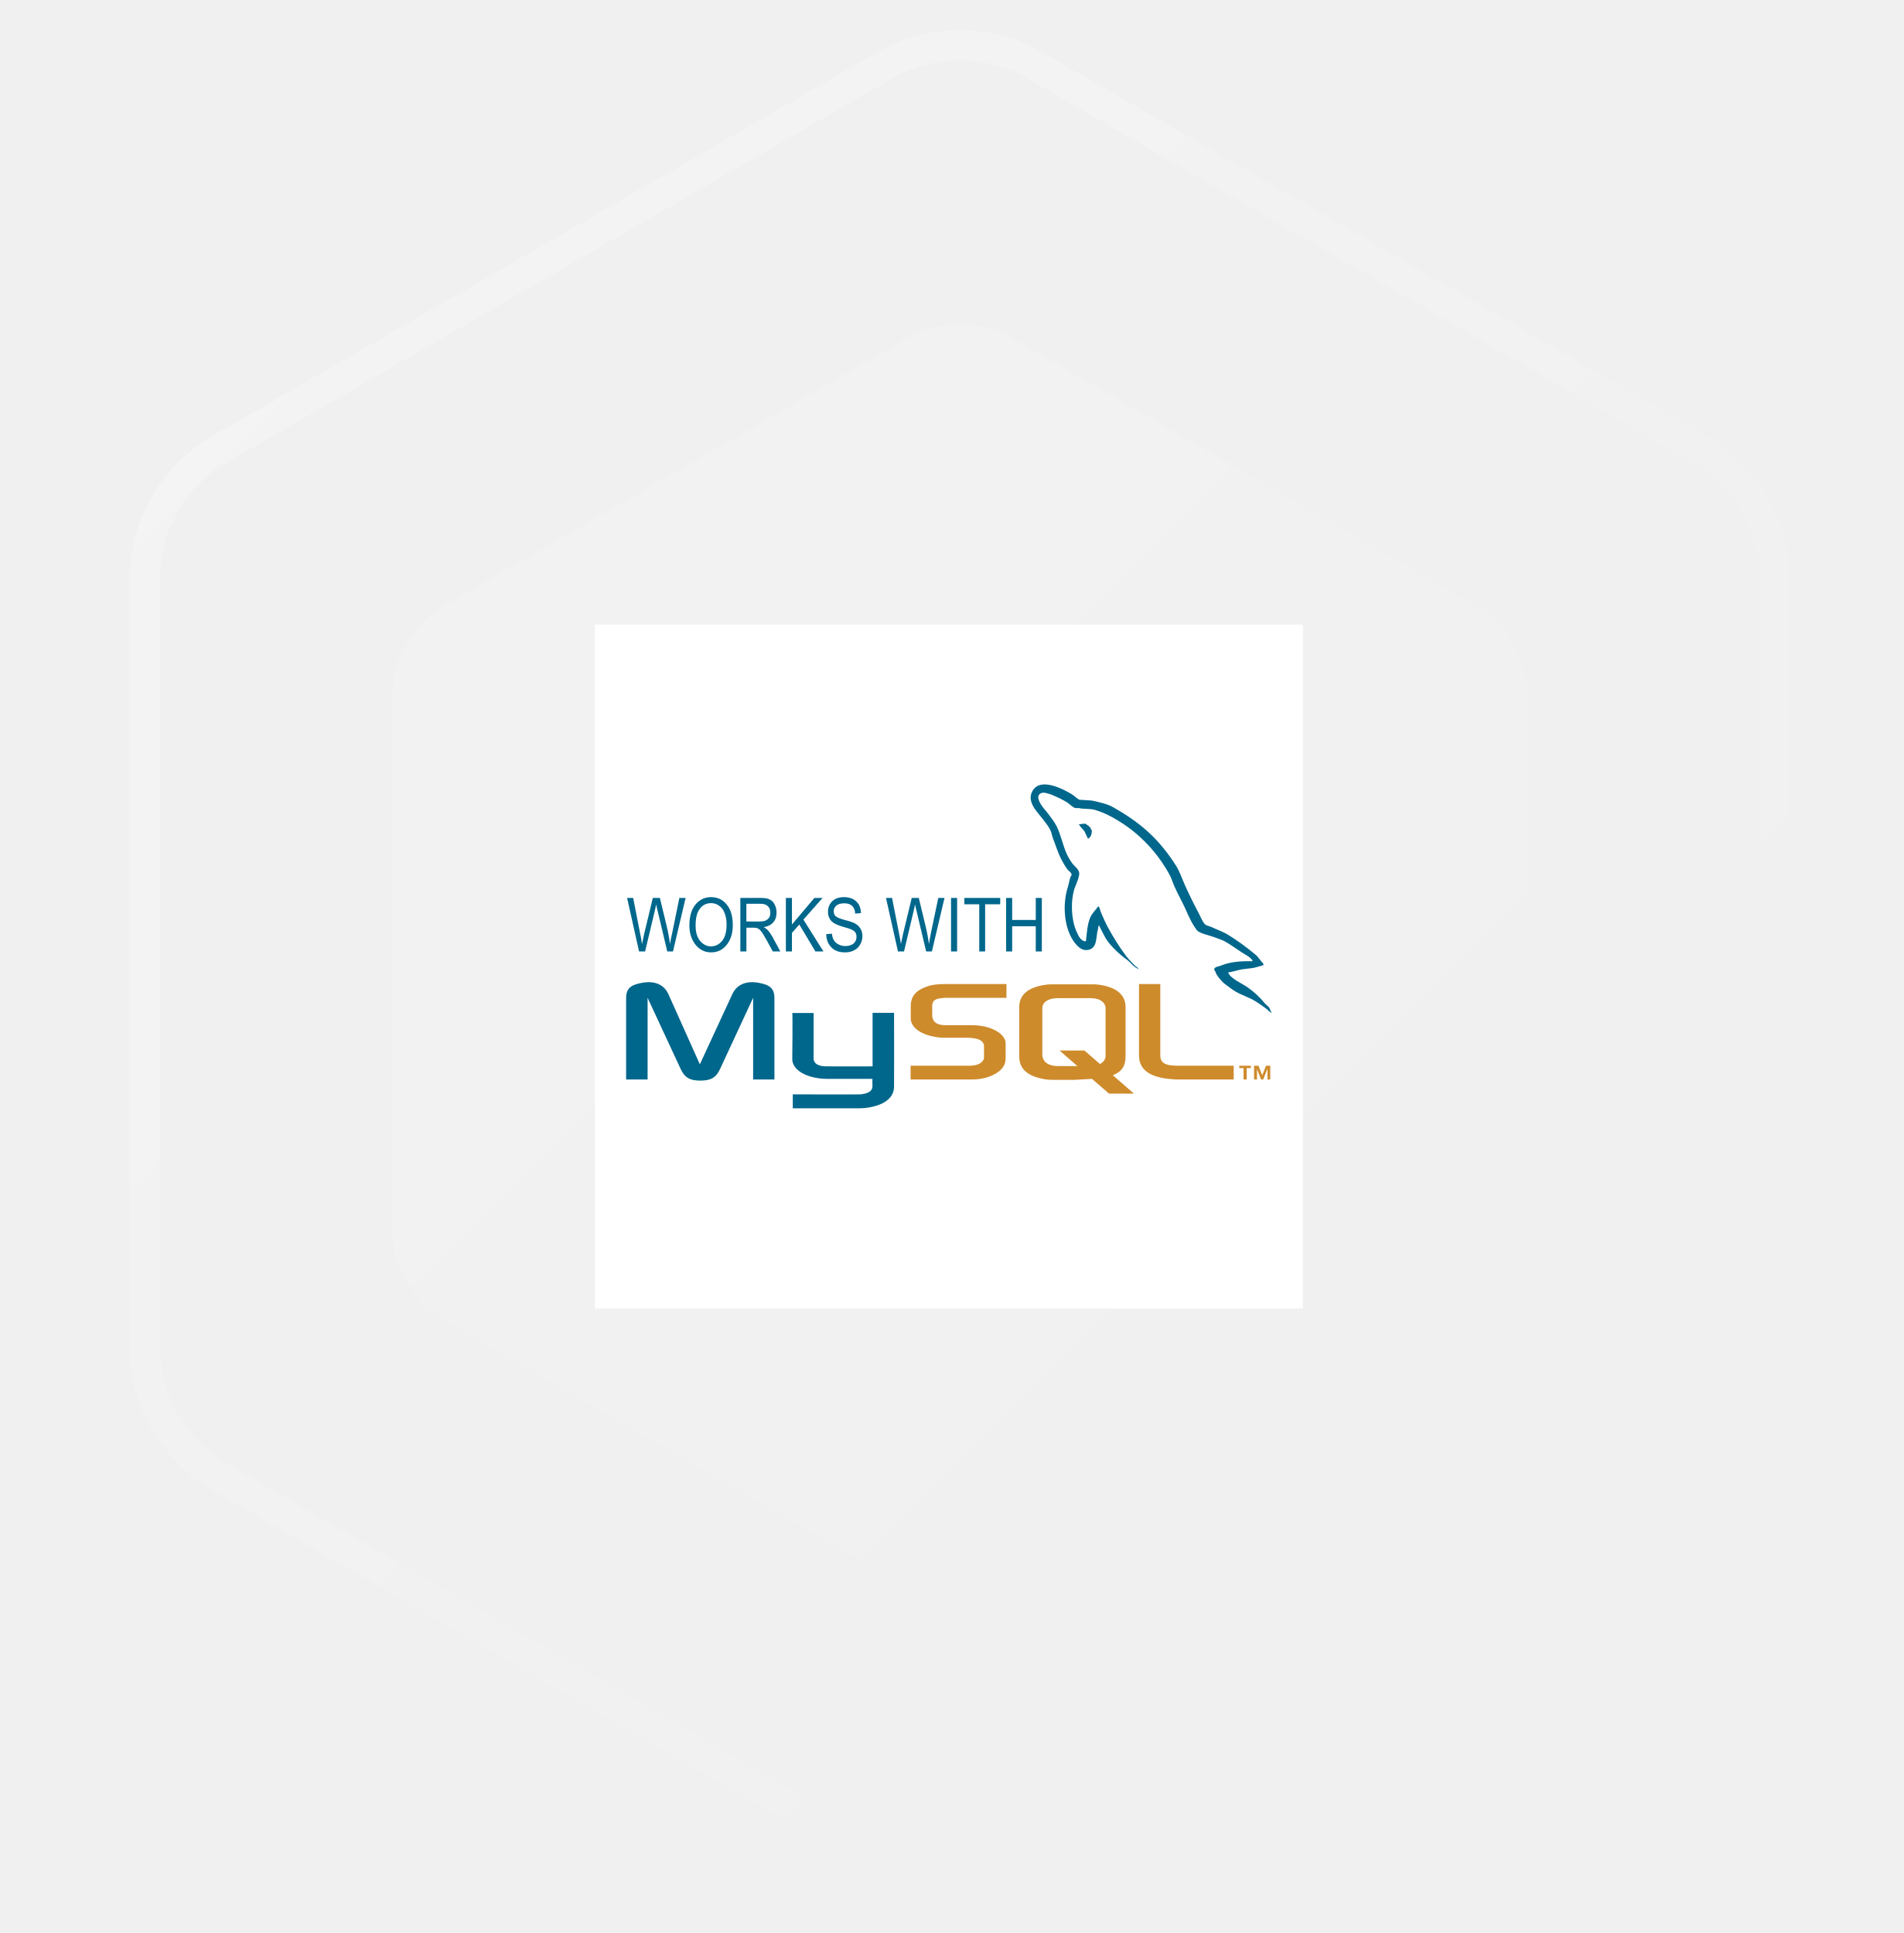
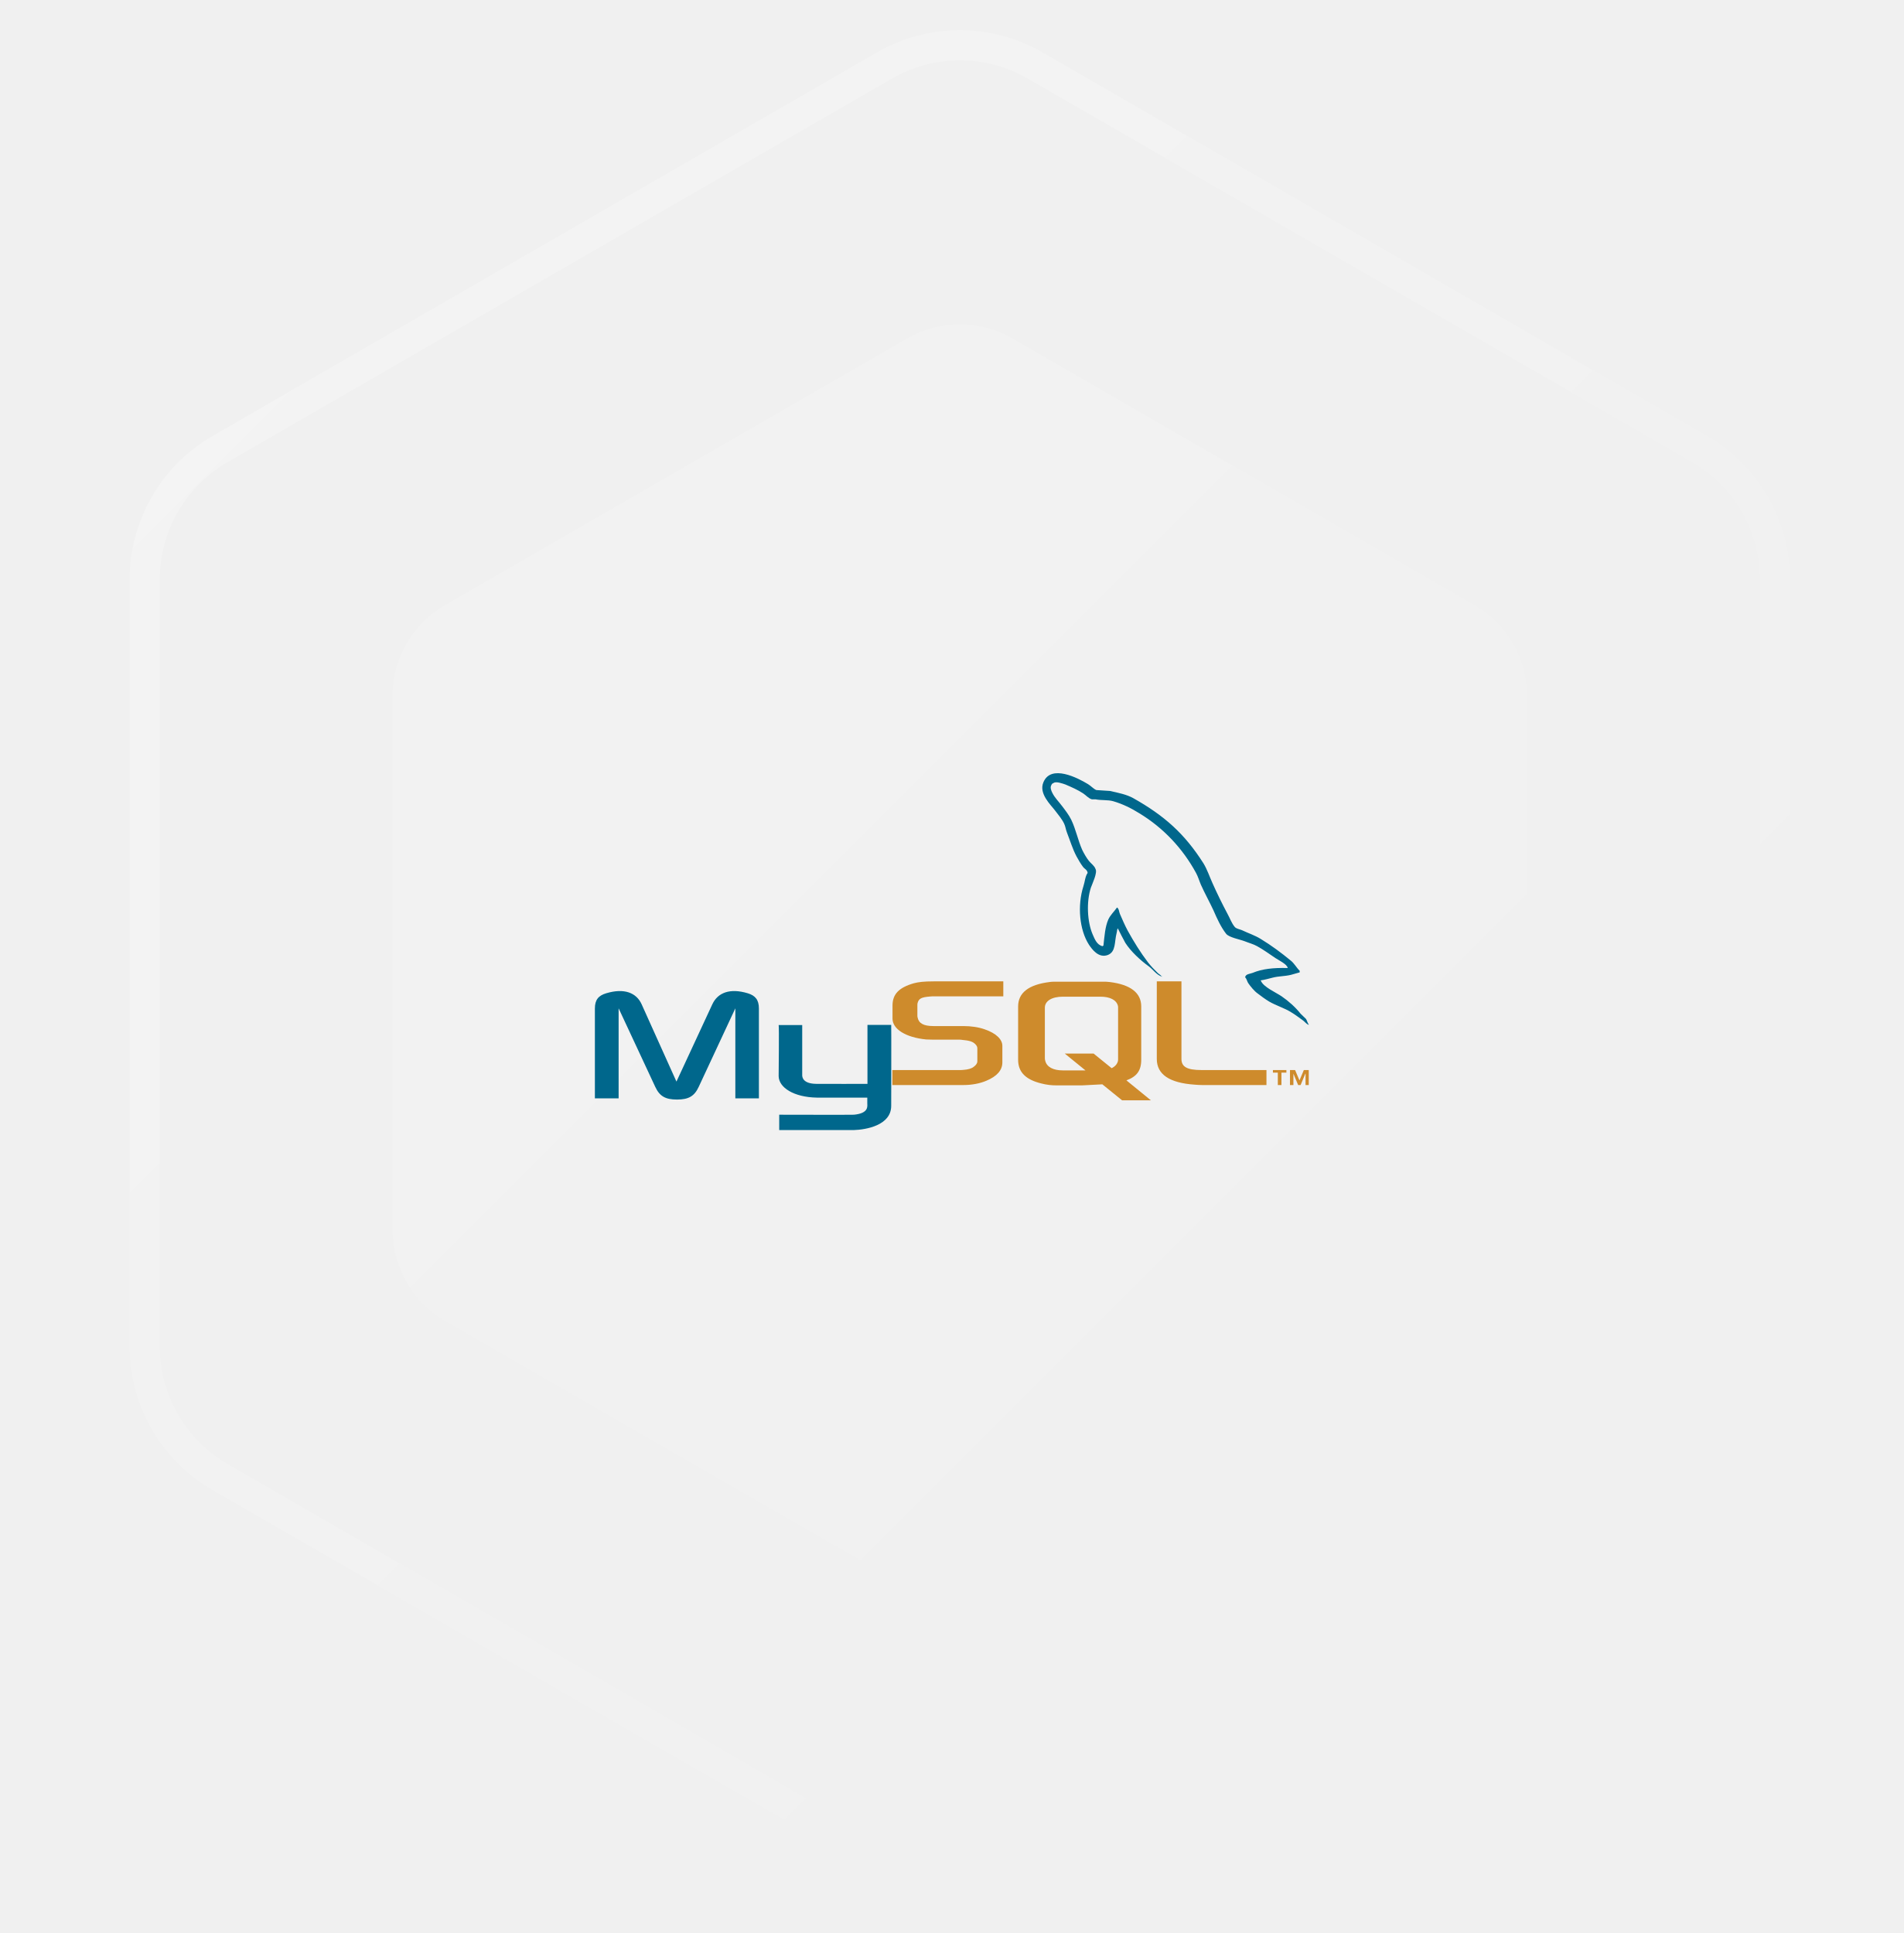
<svg xmlns="http://www.w3.org/2000/svg" width="64" height="65" viewBox="0 0 64 65" fill="none">
-   <path d="M29.736 2.202C31.303 1.297 33.234 1.297 34.801 2.202L57.14 15.099C58.707 16.004 59.673 17.676 59.673 19.486V45.281C59.673 47.09 58.707 48.762 57.14 49.667L34.801 62.564C33.234 63.469 31.303 63.469 29.736 62.564L7.397 49.667C5.83 48.762 4.865 47.09 4.865 45.281V19.486C4.865 17.676 5.83 16.004 7.397 15.099L29.736 2.202Z" stroke="url(#paint0_linear_5_115)" stroke-opacity="0.3" stroke-width="1.013" />
-   <path d="M30.506 11.377C31.597 10.747 32.941 10.747 34.032 11.377L49.58 20.353C50.67 20.983 51.342 22.147 51.342 23.406V41.359C51.342 42.619 50.67 43.782 49.58 44.412L34.032 53.389C32.941 54.019 31.597 54.019 30.506 53.389L14.958 44.412C13.868 43.782 13.196 42.619 13.196 41.359V23.406C13.196 22.147 13.868 20.983 14.958 20.353L30.506 11.377Z" fill="url(#paint1_linear_5_115)" fill-opacity="0.2" />
-   <path fill-rule="evenodd" clip-rule="evenodd" d="M20 21H43.8V44H20V21Z" fill="white" />
-   <path fill-rule="evenodd" clip-rule="evenodd" d="M21.05 36.3H21.772V33.553L22.885 35.949C23.017 36.236 23.193 36.337 23.546 36.337C23.899 36.337 24.075 36.236 24.207 35.949L25.32 33.553V36.3H26.036V33.558C26.036 33.292 25.926 33.164 25.7 33.095C25.154 32.93 24.785 33.074 24.62 33.431L23.529 35.789L22.472 33.431C22.312 33.074 21.937 32.93 21.392 33.095C21.161 33.164 21.05 33.292 21.05 33.558V36.3H21.05ZM26.636 34.064H27.353V35.576C27.347 35.661 27.38 35.853 27.777 35.858C27.975 35.863 29.325 35.858 29.336 35.858V34.059H30.058C30.063 34.059 30.058 36.513 30.058 36.524C30.063 37.13 29.281 37.258 28.923 37.269H26.653V36.8C26.653 36.8 28.917 36.806 28.923 36.8C29.385 36.758 29.33 36.534 29.33 36.46V36.279H27.804C27.094 36.268 26.642 35.97 26.636 35.624C26.636 35.592 26.653 34.08 26.636 34.064ZM42.111 32.323C41.671 32.313 41.334 32.35 41.042 32.472C40.96 32.504 40.833 32.504 40.817 32.605C40.861 32.648 40.872 32.717 40.905 32.776C40.976 32.882 41.092 33.026 41.197 33.1C41.307 33.186 41.423 33.271 41.544 33.345C41.764 33.473 42.007 33.542 42.21 33.67C42.337 33.745 42.458 33.841 42.58 33.926C42.635 33.968 42.679 34.032 42.75 34.059V34.048C42.712 34 42.701 33.931 42.668 33.878L42.502 33.718C42.343 33.516 42.139 33.335 41.924 33.186C41.753 33.069 41.367 32.904 41.296 32.712C41.29 32.706 41.285 32.706 41.285 32.701C41.406 32.685 41.549 32.643 41.659 32.616C41.847 32.568 42.017 32.579 42.21 32.531C42.298 32.504 42.386 32.483 42.475 32.456V32.408C42.376 32.312 42.31 32.179 42.2 32.094C41.919 31.86 41.61 31.631 41.296 31.439C41.12 31.328 40.905 31.258 40.718 31.168C40.657 31.141 40.547 31.125 40.503 31.072C40.403 30.955 40.354 30.8 40.277 30.662C40.115 30.358 39.965 30.049 39.825 29.736C39.731 29.528 39.665 29.32 39.55 29.129C38.977 28.224 38.365 27.675 37.412 27.138C37.209 27.026 36.966 26.978 36.707 26.919C36.569 26.909 36.432 26.903 36.294 26.893C36.211 26.861 36.123 26.76 36.04 26.712C35.726 26.52 34.917 26.099 34.685 26.653C34.536 26.999 34.906 27.34 35.038 27.516C35.131 27.638 35.247 27.776 35.313 27.915C35.357 28.005 35.363 28.096 35.401 28.192C35.495 28.431 35.572 28.692 35.688 28.91C35.748 29.022 35.814 29.139 35.891 29.241C35.935 29.299 36.018 29.326 36.029 29.422C35.952 29.528 35.947 29.688 35.903 29.821C35.71 30.422 35.781 31.162 36.068 31.61C36.156 31.742 36.36 32.035 36.646 31.924C36.894 31.823 36.839 31.524 36.911 31.253C36.927 31.194 36.916 31.152 36.949 31.109V31.12C37.021 31.269 37.098 31.413 37.175 31.556C37.34 31.817 37.638 32.094 37.891 32.275C38.018 32.371 38.123 32.536 38.293 32.589V32.578H38.277C38.244 32.53 38.194 32.509 38.156 32.472C38.057 32.376 37.947 32.259 37.864 32.152C37.638 31.854 37.434 31.524 37.247 31.183C37.159 31.018 37.081 30.837 37.01 30.672C36.982 30.608 36.982 30.513 36.922 30.475C36.839 30.598 36.724 30.699 36.657 30.843C36.558 31.072 36.542 31.354 36.509 31.641C36.486 31.652 36.492 31.646 36.481 31.657C36.305 31.615 36.244 31.439 36.178 31.29C36.018 30.912 35.985 30.305 36.128 29.868C36.167 29.757 36.338 29.405 36.266 29.299C36.233 29.198 36.128 29.134 36.068 29.054C35.991 28.958 35.919 28.83 35.864 28.718C35.732 28.42 35.671 28.09 35.528 27.792C35.456 27.648 35.346 27.505 35.253 27.382C35.148 27.238 35.032 27.137 34.95 26.967C34.922 26.908 34.884 26.812 34.922 26.749C34.939 26.706 34.955 26.69 34.999 26.674C35.071 26.621 35.275 26.695 35.352 26.722C35.55 26.807 35.721 26.882 35.892 26.993C35.974 27.047 36.057 27.148 36.156 27.174H36.266C36.443 27.212 36.641 27.185 36.806 27.233C37.098 27.318 37.362 27.451 37.599 27.6C38.327 28.042 38.916 28.671 39.324 29.421C39.39 29.544 39.417 29.655 39.473 29.783C39.588 30.044 39.737 30.31 39.853 30.56C39.963 30.816 40.079 31.072 40.238 31.279C40.327 31.391 40.657 31.45 40.806 31.508C40.91 31.551 41.081 31.598 41.18 31.657C41.373 31.764 41.555 31.897 41.737 32.019C41.825 32.078 42.1 32.211 42.111 32.323Z" fill="#00678C" />
-   <path fill-rule="evenodd" clip-rule="evenodd" d="M36.492 27.697C36.416 27.697 36.34 27.706 36.266 27.724V27.734H36.283C36.327 27.819 36.404 27.878 36.459 27.952C36.497 28.038 36.542 28.123 36.58 28.208L36.596 28.192C36.674 28.144 36.707 28.059 36.707 27.926C36.679 27.894 36.674 27.857 36.646 27.819C36.608 27.766 36.542 27.739 36.492 27.697Z" fill="#00678C" />
-   <path fill-rule="evenodd" clip-rule="evenodd" d="M30.614 36.3H32.68C32.922 36.3 33.159 36.252 33.346 36.167C33.654 36.029 33.809 35.842 33.809 35.597V35.086C33.809 34.89 33.633 34.698 33.297 34.575C33.115 34.506 32.894 34.474 32.68 34.474H31.809C31.517 34.474 31.38 34.389 31.346 34.203C31.341 34.181 31.341 34.16 31.341 34.139V33.825C31.341 33.803 31.341 33.788 31.346 33.766C31.38 33.623 31.457 33.58 31.71 33.559C31.732 33.559 31.76 33.553 31.782 33.553H33.837V33.09H31.815C31.523 33.09 31.374 33.111 31.236 33.149C30.807 33.282 30.619 33.484 30.619 33.841V34.245C30.619 34.56 30.988 34.826 31.6 34.89C31.672 34.89 31.738 34.895 31.809 34.895H32.553C32.581 34.895 32.608 34.895 32.63 34.9C32.861 34.922 32.955 34.959 33.027 35.038C33.065 35.081 33.082 35.118 33.082 35.166V35.571C33.082 35.619 33.049 35.683 32.977 35.736C32.916 35.789 32.812 35.821 32.674 35.832C32.647 35.832 32.625 35.837 32.597 35.837H30.614V36.3ZM38.293 35.491C38.293 35.97 38.657 36.236 39.401 36.289C39.467 36.295 39.538 36.3 39.604 36.3H41.477V35.837H39.593C39.169 35.837 39.009 35.736 39.009 35.491V33.09H38.293V35.491H38.293ZM34.266 35.517V33.867C34.266 33.447 34.569 33.191 35.175 33.111C35.236 33.1 35.307 33.1 35.368 33.1H36.734C36.8 33.1 36.861 33.1 36.932 33.111C37.533 33.191 37.841 33.447 37.841 33.867V35.517C37.841 35.858 37.709 36.039 37.412 36.156L38.122 36.774H37.285L36.712 36.279L36.133 36.311H35.368C35.236 36.311 35.098 36.295 34.944 36.252C34.487 36.135 34.266 35.901 34.266 35.517ZM35.043 35.475C35.043 35.502 35.048 35.523 35.054 35.55C35.098 35.741 35.285 35.848 35.566 35.848H36.222L35.622 35.326H36.459L36.982 35.779C37.076 35.73 37.142 35.656 37.164 35.56C37.169 35.533 37.169 35.512 37.169 35.491V33.905C37.169 33.889 37.169 33.867 37.164 33.846C37.12 33.665 36.933 33.564 36.657 33.564H35.566C35.247 33.564 35.043 33.697 35.043 33.905V35.475H35.043ZM41.808 36.3H41.913V35.917H42.056V35.837H41.665V35.917H41.808V36.3ZM42.612 36.3H42.706V35.837H42.563L42.436 36.157L42.31 35.837H42.161V36.3H42.26V35.949L42.398 36.3H42.469L42.607 35.949H42.612V36.3H42.612Z" fill="#CE8B2C" />
-   <path fill-rule="evenodd" clip-rule="evenodd" d="M21.485 31.993L21.083 30.194H21.287L21.518 31.375C21.546 31.498 21.568 31.62 21.584 31.743L21.656 31.407L21.948 30.194H22.185L22.405 31.104C22.46 31.328 22.499 31.54 22.526 31.743C22.543 31.626 22.57 31.493 22.604 31.349L22.84 30.194H23.05L22.626 31.993H22.433L22.108 30.625L22.058 30.412C22.047 30.492 22.031 30.561 22.014 30.625L21.689 31.993H21.485ZM23.177 31.12C23.177 30.811 23.248 30.577 23.386 30.412C23.524 30.247 23.7 30.167 23.909 30.167C24.041 30.167 24.168 30.199 24.278 30.273C24.389 30.348 24.477 30.454 24.543 30.593C24.603 30.736 24.637 30.902 24.637 31.099C24.637 31.365 24.576 31.578 24.449 31.748C24.311 31.934 24.13 32.025 23.909 32.025C23.683 32.025 23.502 31.929 23.364 31.743C23.237 31.567 23.177 31.36 23.177 31.12ZM23.386 31.12C23.386 31.344 23.435 31.514 23.535 31.637C23.639 31.759 23.761 31.823 23.904 31.823C24.052 31.823 24.179 31.759 24.278 31.637C24.378 31.514 24.427 31.333 24.427 31.093C24.427 30.934 24.405 30.801 24.35 30.678C24.311 30.582 24.251 30.508 24.174 30.455C24.098 30.399 24.005 30.369 23.909 30.369C23.755 30.369 23.628 30.428 23.535 30.55C23.435 30.673 23.386 30.864 23.386 31.12ZM24.89 31.993V30.194H25.567C25.705 30.194 25.81 30.21 25.876 30.247C25.948 30.279 26.003 30.332 26.041 30.412C26.085 30.492 26.107 30.582 26.107 30.683C26.107 30.822 26.074 30.928 25.997 31.014C25.925 31.099 25.821 31.152 25.678 31.178C25.738 31.21 25.777 31.242 25.81 31.274C25.87 31.343 25.92 31.418 25.97 31.503L26.234 31.993H25.981L25.777 31.62C25.694 31.477 25.639 31.375 25.595 31.327C25.556 31.274 25.518 31.237 25.479 31.221C25.441 31.205 25.391 31.194 25.325 31.194H25.094V31.993H24.89V31.993ZM25.094 30.987H25.523C25.617 30.987 25.689 30.976 25.738 30.955C25.788 30.934 25.826 30.896 25.859 30.854C25.887 30.806 25.898 30.747 25.898 30.683C25.898 30.593 25.87 30.524 25.815 30.471C25.76 30.417 25.683 30.391 25.573 30.391H25.093V30.987H25.094ZM26.421 31.993V30.194H26.625V31.088L27.38 30.194H27.655L27.011 30.923L27.683 31.993H27.413L26.873 31.088L26.625 31.37V31.993H26.421ZM27.777 31.413L27.969 31.397C27.98 31.493 28.003 31.573 28.041 31.626C28.074 31.684 28.129 31.727 28.195 31.759C28.261 31.796 28.338 31.812 28.421 31.812C28.542 31.812 28.631 31.78 28.697 31.727C28.763 31.668 28.796 31.594 28.796 31.503C28.796 31.45 28.785 31.407 28.763 31.365C28.741 31.328 28.702 31.296 28.652 31.269C28.603 31.242 28.498 31.205 28.338 31.163C28.195 31.12 28.09 31.077 28.03 31.035C27.969 30.997 27.919 30.944 27.887 30.88C27.854 30.817 27.837 30.742 27.837 30.662C27.837 30.513 27.887 30.396 27.98 30.305C28.079 30.21 28.212 30.167 28.377 30.167C28.487 30.167 28.586 30.188 28.674 30.231C28.757 30.273 28.823 30.337 28.873 30.417C28.921 30.506 28.945 30.605 28.944 30.705L28.751 30.721C28.746 30.604 28.707 30.518 28.647 30.46C28.581 30.401 28.498 30.375 28.382 30.375C28.267 30.375 28.178 30.401 28.123 30.449C28.093 30.472 28.069 30.501 28.053 30.534C28.037 30.568 28.029 30.604 28.03 30.641C28.03 30.715 28.052 30.769 28.096 30.811C28.14 30.849 28.239 30.891 28.393 30.934C28.547 30.971 28.652 31.008 28.713 31.035C28.807 31.083 28.878 31.141 28.922 31.216C28.972 31.29 28.994 31.381 28.994 31.482C28.994 31.581 28.968 31.678 28.917 31.764C28.867 31.849 28.801 31.913 28.713 31.956C28.63 32.004 28.525 32.025 28.404 32.025C28.217 32.025 28.063 31.972 27.953 31.86C27.842 31.748 27.782 31.599 27.777 31.413ZM30.189 31.993L29.787 30.194H29.991L30.223 31.375C30.25 31.498 30.272 31.62 30.289 31.743L30.36 31.407L30.652 30.194H30.889L31.109 31.104C31.161 31.315 31.202 31.528 31.231 31.743C31.247 31.626 31.275 31.493 31.302 31.349L31.545 30.194H31.754L31.33 31.993H31.137L30.812 30.625L30.762 30.412C30.751 30.492 30.735 30.561 30.718 30.625L30.393 31.993H30.189ZM31.974 31.993V30.194H32.178V31.993H31.974ZM32.922 31.993V30.407H32.421V30.194H33.627V30.407H33.12V31.993H32.922ZM33.826 31.993V30.194H34.029V30.934H34.822V30.194H35.026V31.993H34.822V31.147H34.029V31.993H33.826Z" fill="#00678C" />
+   <path d="M29.736 2.202C31.303 1.297 33.234 1.297 34.801 2.202L57.14 15.099C58.707 16.004 59.673 17.676 59.673 19.486V45.281C59.673 47.09 58.707 48.762 57.14 49.667L34.801 62.564C33.234 63.469 31.303 63.469 29.736 62.564L7.397 49.667C5.83 48.762 4.865 47.09 4.865 45.281V19.486C4.865 17.676 5.83 16.004 7.397 15.099L29.736 2.202Z" stroke="url(#paint0_linear_7_7)" stroke-opacity="0.3" stroke-width="1.013" />
+   <path d="M30.506 11.377C31.597 10.747 32.941 10.747 34.032 11.377L49.58 20.353C50.67 20.983 51.342 22.147 51.342 23.406V41.359C51.342 42.619 50.67 43.782 49.58 44.412L34.032 53.389C32.941 54.019 31.597 54.019 30.506 53.389L14.958 44.412C13.868 43.782 13.196 42.619 13.196 41.359V23.406C13.196 22.147 13.868 20.983 14.958 20.353L30.506 11.377Z" fill="url(#paint1_linear_7_7)" fill-opacity="0.2" />
+   <path fill-rule="evenodd" clip-rule="evenodd" d="M20 36.933H20.798V33.906L22.029 36.546C22.175 36.862 22.37 36.974 22.76 36.974C23.15 36.974 23.345 36.862 23.491 36.546L24.722 33.906V36.933H25.514V33.912C25.514 33.619 25.392 33.478 25.142 33.401C24.539 33.219 24.131 33.378 23.948 33.771L22.742 36.37L21.572 33.771C21.395 33.378 20.981 33.219 20.378 33.401C20.122 33.478 20 33.618 20 33.912V36.933H20ZM26.178 34.469H26.97V36.135C26.964 36.229 27.001 36.44 27.439 36.446C27.659 36.451 29.151 36.446 29.164 36.446V34.463H29.962C29.968 34.463 29.962 37.167 29.962 37.179C29.968 37.847 29.103 37.988 28.707 38H26.197V37.484C26.197 37.484 28.701 37.49 28.707 37.484C29.218 37.437 29.158 37.191 29.158 37.108V36.909H27.47C26.684 36.897 26.184 36.569 26.178 36.187C26.178 36.152 26.197 34.487 26.178 34.469ZM43.293 32.551C42.806 32.539 42.434 32.58 42.111 32.715C42.02 32.75 41.88 32.75 41.861 32.862C41.91 32.908 41.922 32.985 41.959 33.05C42.038 33.167 42.166 33.325 42.282 33.407C42.404 33.501 42.532 33.595 42.666 33.677C42.909 33.818 43.178 33.894 43.403 34.035C43.543 34.117 43.677 34.223 43.811 34.317C43.872 34.364 43.921 34.434 44 34.463V34.452C43.957 34.399 43.945 34.322 43.908 34.264L43.726 34.088C43.549 33.865 43.324 33.665 43.086 33.501C42.897 33.372 42.471 33.19 42.391 32.979C42.385 32.973 42.379 32.973 42.379 32.967C42.513 32.95 42.672 32.903 42.794 32.873C43.001 32.821 43.19 32.832 43.403 32.78C43.5 32.75 43.598 32.727 43.695 32.697V32.645C43.586 32.539 43.513 32.392 43.391 32.298C43.08 32.041 42.739 31.788 42.391 31.577C42.197 31.454 41.959 31.378 41.752 31.278C41.685 31.249 41.563 31.231 41.514 31.172C41.404 31.043 41.35 30.873 41.264 30.721C41.086 30.386 40.919 30.046 40.765 29.7C40.661 29.471 40.588 29.242 40.46 29.031C39.826 28.034 39.15 27.43 38.096 26.837C37.871 26.714 37.603 26.661 37.316 26.597C37.164 26.585 37.012 26.579 36.859 26.567C36.768 26.532 36.67 26.421 36.579 26.368C36.232 26.157 35.336 25.693 35.08 26.303C34.915 26.685 35.324 27.06 35.47 27.254C35.574 27.389 35.701 27.541 35.775 27.694C35.823 27.793 35.829 27.893 35.872 27.999C35.975 28.263 36.061 28.55 36.189 28.791C36.256 28.914 36.329 29.043 36.414 29.154C36.463 29.219 36.554 29.248 36.566 29.354C36.481 29.471 36.475 29.647 36.426 29.794C36.213 30.456 36.292 31.272 36.609 31.765C36.707 31.911 36.932 32.234 37.249 32.111C37.523 31.999 37.462 31.671 37.541 31.372C37.56 31.307 37.547 31.26 37.584 31.213V31.225C37.663 31.389 37.749 31.547 37.834 31.706C38.017 31.993 38.346 32.298 38.626 32.498C38.766 32.603 38.882 32.785 39.071 32.844V32.832H39.053C39.016 32.779 38.961 32.756 38.919 32.714C38.809 32.609 38.687 32.48 38.596 32.362C38.346 32.034 38.12 31.67 37.913 31.295C37.816 31.113 37.73 30.914 37.651 30.732C37.621 30.662 37.621 30.556 37.554 30.515C37.462 30.65 37.334 30.761 37.261 30.919C37.151 31.172 37.133 31.483 37.097 31.799C37.072 31.811 37.078 31.805 37.066 31.817C36.871 31.77 36.804 31.576 36.731 31.412C36.554 30.996 36.518 30.327 36.676 29.846C36.719 29.723 36.908 29.336 36.829 29.218C36.792 29.107 36.676 29.037 36.609 28.949C36.524 28.843 36.445 28.702 36.384 28.579C36.238 28.251 36.171 27.887 36.012 27.559C35.933 27.4 35.811 27.242 35.708 27.107C35.592 26.948 35.464 26.837 35.373 26.649C35.342 26.585 35.3 26.479 35.342 26.409C35.36 26.362 35.379 26.344 35.427 26.326C35.506 26.268 35.732 26.35 35.817 26.379C36.036 26.473 36.225 26.555 36.414 26.678C36.506 26.737 36.597 26.849 36.707 26.878H36.829C37.024 26.919 37.243 26.89 37.426 26.942C37.749 27.036 38.041 27.183 38.303 27.347C39.107 27.834 39.76 28.526 40.21 29.353C40.283 29.488 40.314 29.611 40.375 29.752C40.503 30.04 40.667 30.333 40.795 30.609C40.917 30.89 41.045 31.172 41.222 31.4C41.319 31.524 41.685 31.588 41.849 31.652C41.965 31.7 42.154 31.752 42.264 31.817C42.477 31.934 42.678 32.081 42.879 32.216C42.976 32.281 43.281 32.428 43.293 32.551Z" fill="#00678C" />
+   <path fill-rule="evenodd" clip-rule="evenodd" d="M30 36.486H32.392C32.672 36.486 32.947 36.434 33.163 36.341C33.52 36.191 33.699 35.988 33.699 35.723V35.168C33.699 34.954 33.495 34.746 33.106 34.613C32.896 34.538 32.64 34.503 32.392 34.503H31.384C31.046 34.503 30.887 34.41 30.848 34.208C30.842 34.185 30.842 34.162 30.842 34.139V33.798C30.842 33.775 30.842 33.757 30.848 33.734C30.887 33.578 30.976 33.532 31.269 33.509C31.295 33.509 31.327 33.503 31.352 33.503H33.731V33H31.39C31.052 33 30.88 33.023 30.721 33.064C30.223 33.208 30.006 33.428 30.006 33.815V34.255C30.006 34.596 30.434 34.885 31.142 34.954C31.225 34.954 31.301 34.96 31.384 34.96H32.245C32.277 34.96 32.309 34.96 32.334 34.966C32.602 34.989 32.711 35.029 32.794 35.116C32.838 35.162 32.858 35.202 32.858 35.255V35.694C32.858 35.746 32.819 35.815 32.736 35.873C32.666 35.931 32.545 35.966 32.385 35.977C32.353 35.977 32.328 35.983 32.296 35.983H30V36.486ZM38.891 35.607C38.891 36.127 39.312 36.416 40.173 36.474C40.25 36.48 40.333 36.486 40.409 36.486H42.578V35.982H40.396C39.905 35.982 39.72 35.873 39.72 35.607V33H38.891V35.607H38.891ZM34.229 35.636V33.844C34.229 33.387 34.579 33.11 35.281 33.023C35.351 33.011 35.434 33.011 35.504 33.011H37.086C37.162 33.011 37.233 33.011 37.316 33.023C38.011 33.11 38.368 33.387 38.368 33.844V35.636C38.368 36.006 38.215 36.202 37.87 36.329L38.693 37H37.724L37.06 36.462L36.391 36.497H35.504C35.351 36.497 35.192 36.48 35.013 36.434C34.484 36.306 34.229 36.052 34.229 35.636ZM35.128 35.59C35.128 35.619 35.134 35.642 35.141 35.671C35.192 35.879 35.408 35.994 35.734 35.994H36.493L35.798 35.428H36.767L37.373 35.919C37.482 35.867 37.558 35.786 37.584 35.682C37.59 35.653 37.59 35.63 37.59 35.607V33.885C37.59 33.867 37.59 33.844 37.584 33.821C37.533 33.624 37.316 33.515 36.997 33.515H35.734C35.364 33.515 35.128 33.659 35.128 33.885V35.59H35.128ZM42.96 36.486H43.082V36.069H43.248V35.983H42.795V36.069H42.96V36.486ZM43.892 36.486H44V35.983H43.834L43.688 36.33L43.541 35.983H43.369V36.486H43.484V36.104L43.643 36.486H43.726L43.885 36.104H43.892V36.486H43.892Z" fill="#CE8B2C" />
  <defs>
-     <linearGradient id="paint0_linear_5_115" x1="0.625" y1="0.74" x2="63.912" y2="64.026" gradientUnits="userSpaceOnUse">
+     <linearGradient id="paint0_linear_7_7" x1="0.625" y1="0.74" x2="63.912" y2="64.026" gradientUnits="userSpaceOnUse">
      <stop stop-color="white" />
      <stop offset="0.766" stop-color="white" stop-opacity="0" />
    </linearGradient>
-     <linearGradient id="paint1_linear_5_115" x1="10.245" y1="10.359" x2="54.293" y2="54.406" gradientUnits="userSpaceOnUse">
+     <linearGradient id="paint1_linear_7_7" x1="10.245" y1="10.359" x2="54.293" y2="54.406" gradientUnits="userSpaceOnUse">
      <stop stop-color="white" />
      <stop offset="0.828" stop-color="white" stop-opacity="0" />
    </linearGradient>
  </defs>
</svg>
